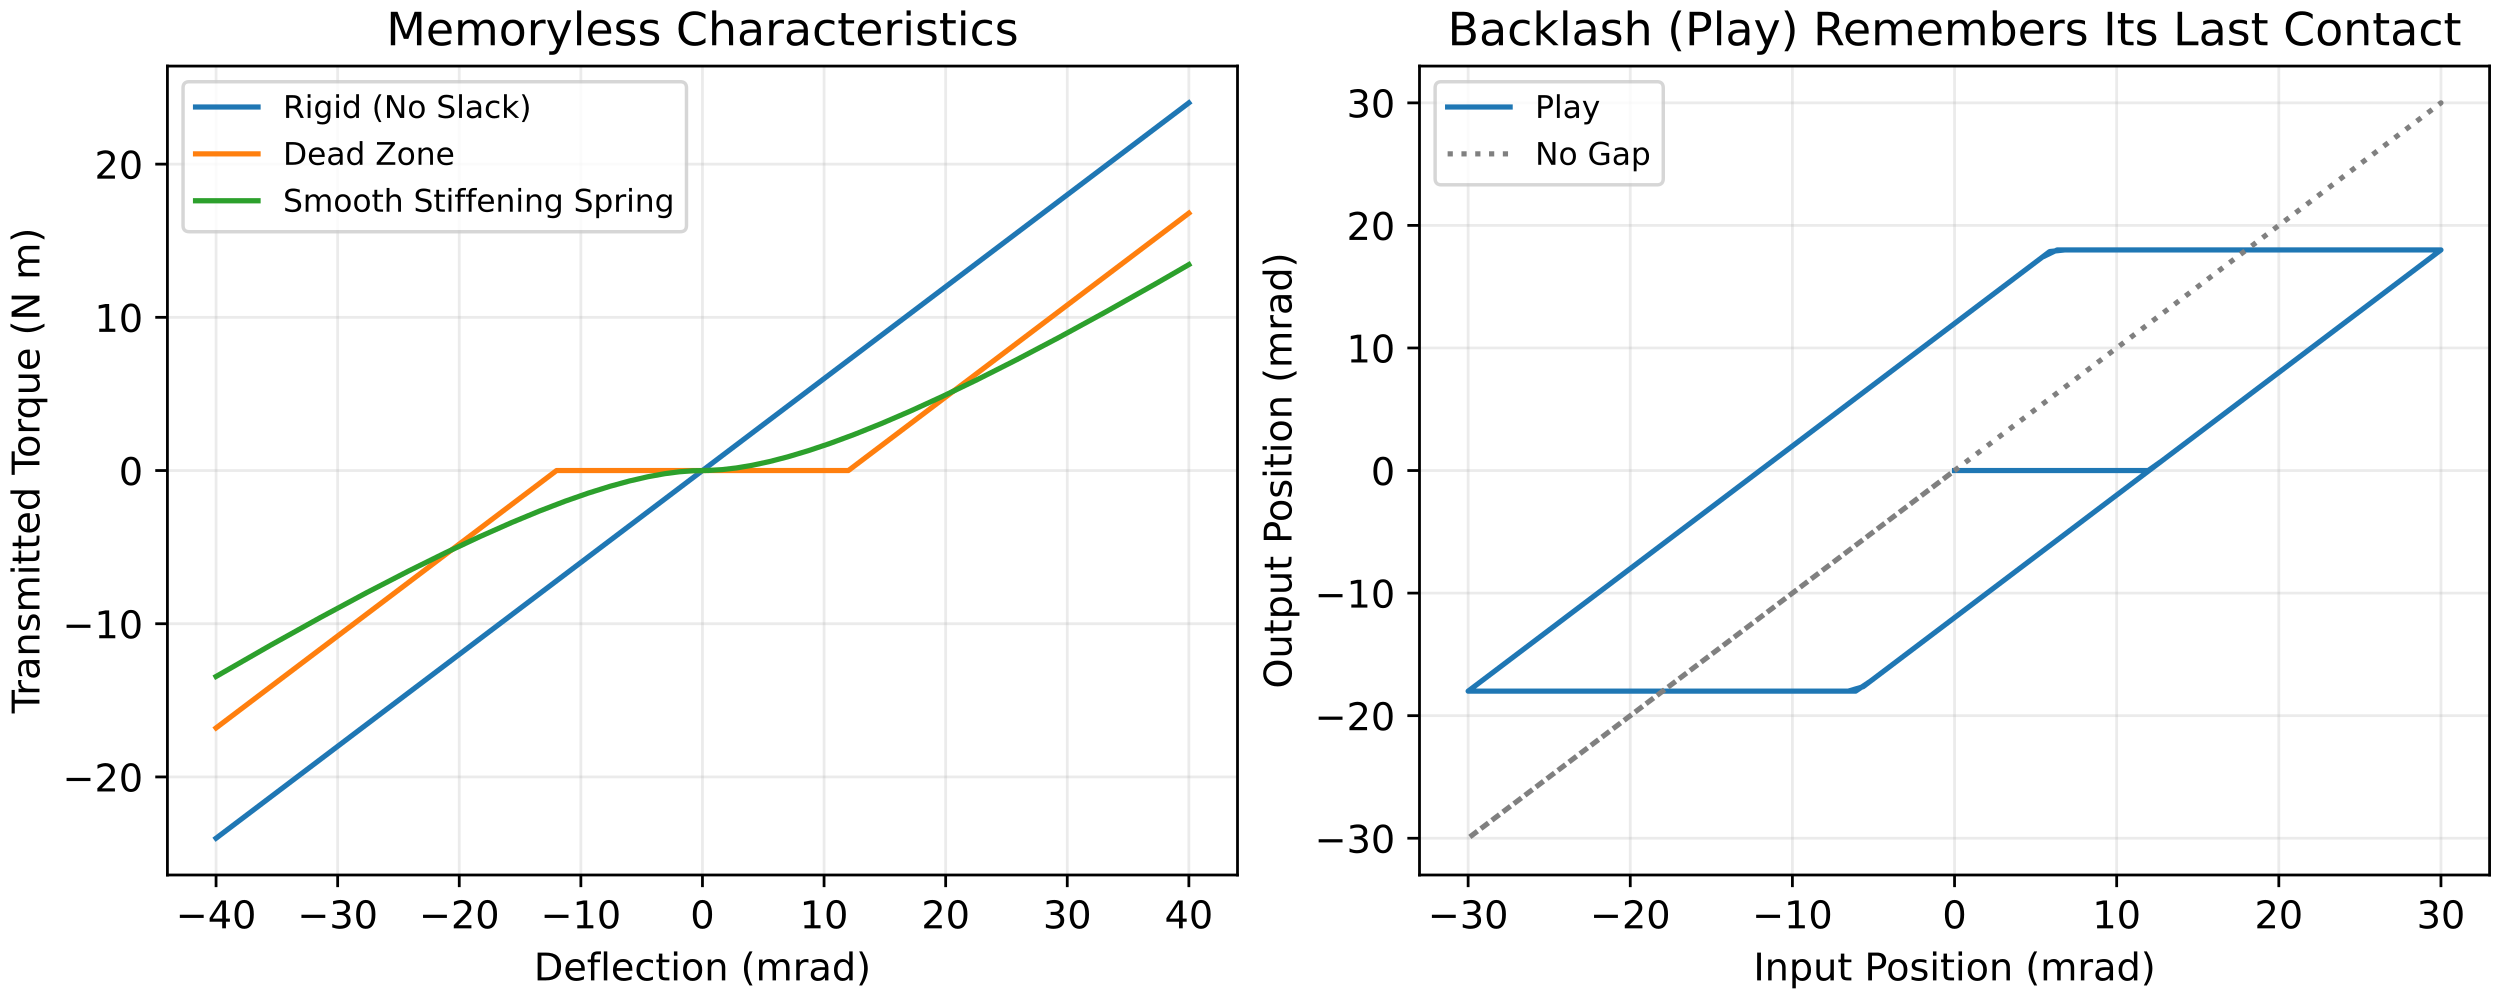
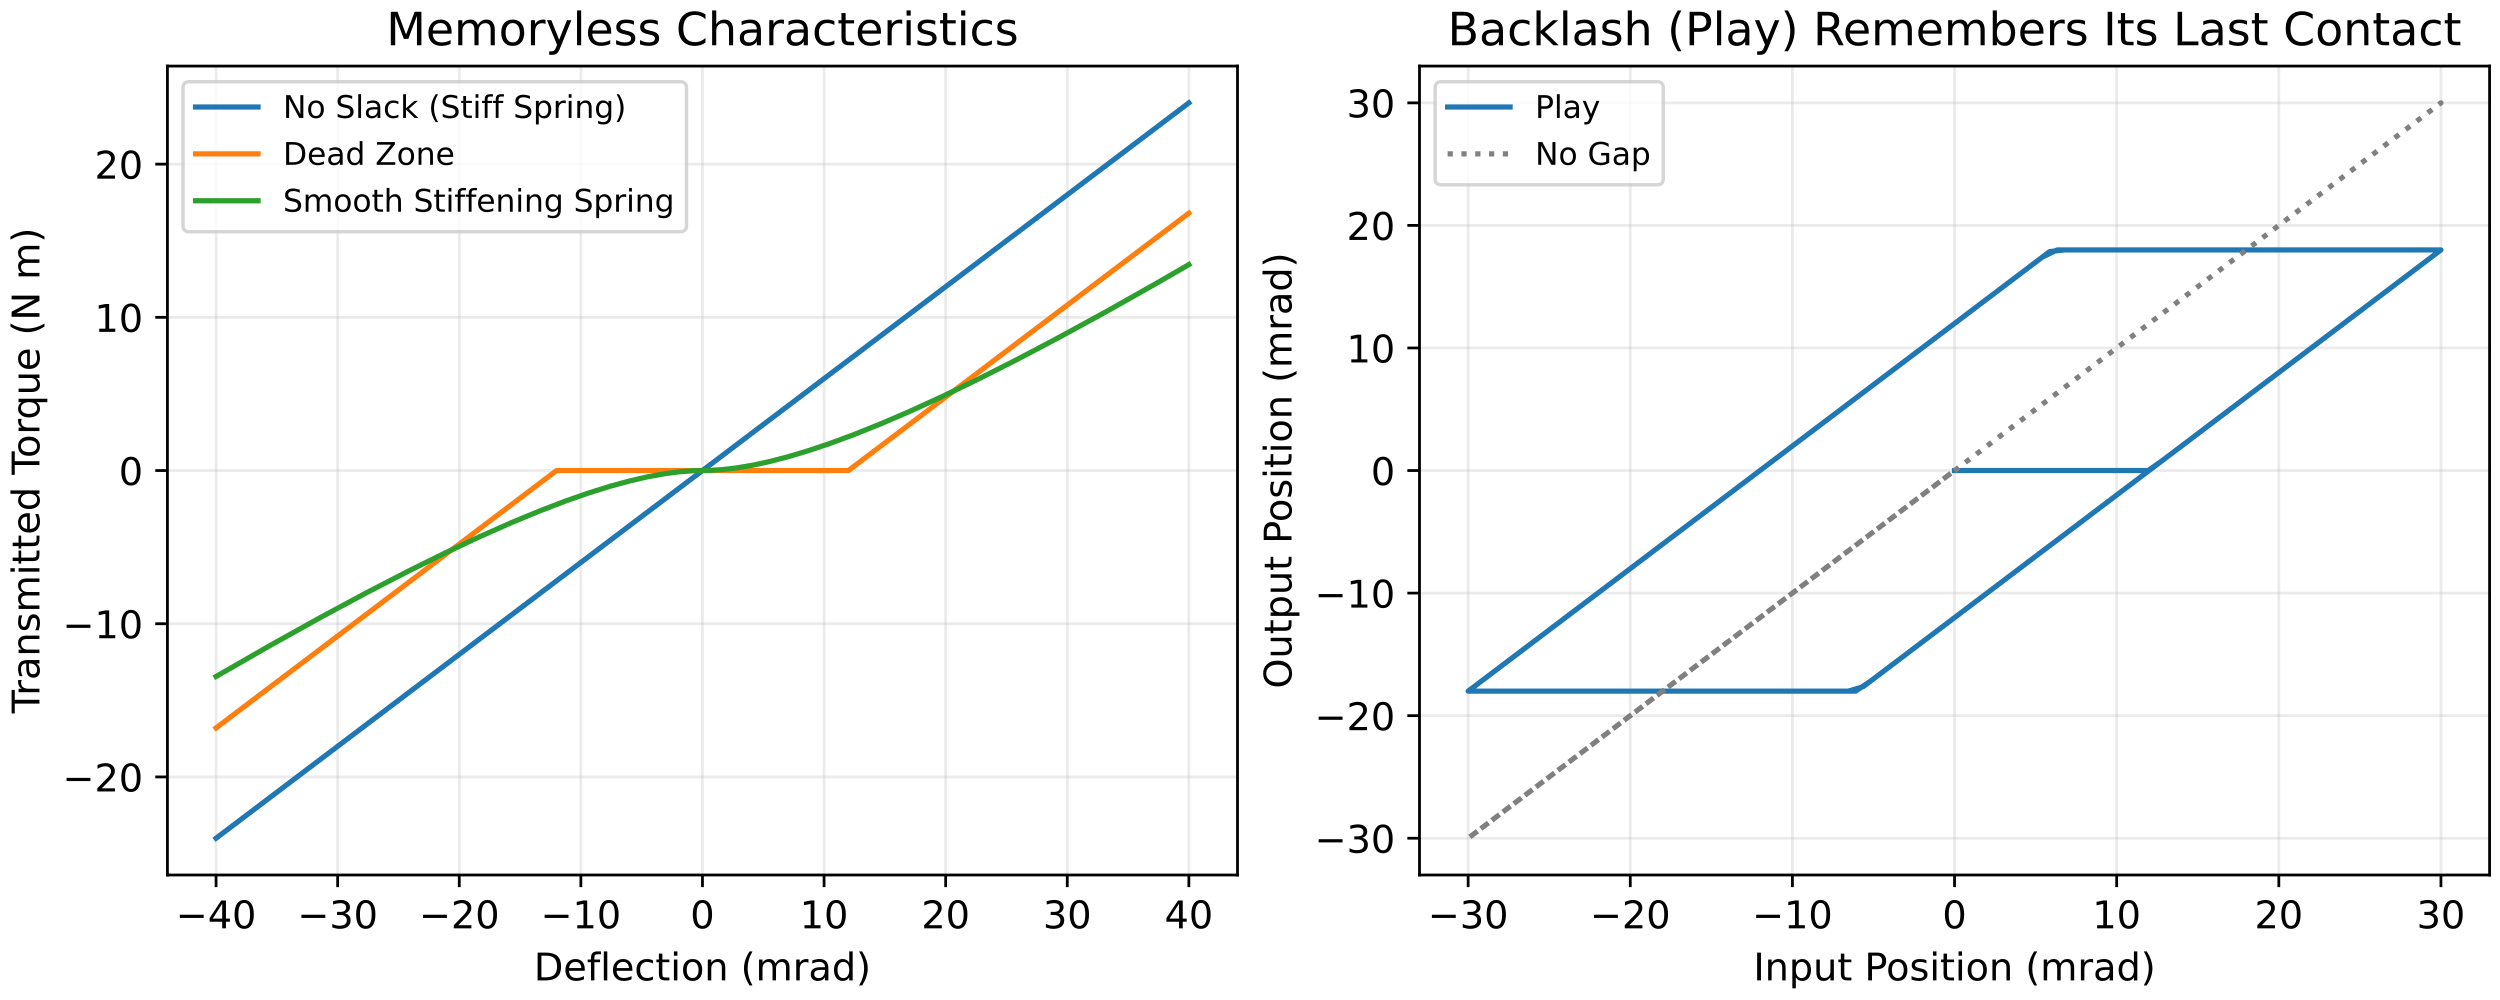
<svg xmlns="http://www.w3.org/2000/svg" xmlns:xlink="http://www.w3.org/1999/xlink" width="720pt" height="288pt" viewBox="0 0 720 288" version="1.1">
  <defs>
    <style type="text/css">*{stroke-linejoin: round; stroke-linecap: butt}</style>
  </defs>
  <g id="figure_1">
    <g id="patch_1">
      <path d="M 0 288  L 720 288  L 720 0  L 0 0  z " style="fill: #ffffff" />
    </g>
    <g id="axes_1">
      <g id="patch_2">
        <path d="M 48.216 251.999  L 356.4 251.999  L 356.4 19.03  L 48.216 19.03  z " style="fill: #ffffff" />
      </g>
      <g id="matplotlib.axis_1">
        <g id="xtick_1">
          <g id="line2d_1">
            <path d="M 62.225 251.999  L 62.225 19.03  " clip-path="url(#p265295e193)" style="fill: none; stroke: #b0b0b0; stroke-opacity: 0.25; stroke-width: 0.8; stroke-linecap: square" />
          </g>
          <g id="line2d_2">
            <defs>
              <path id="m523119bb31" d="M 0 0  L 0 3.5  " style="stroke: #000000; stroke-width: 0.8" />
            </defs>
            <g>
              <use xlink:href="#m523119bb31" x="62.225" y="251.999" style="stroke: #000000; stroke-width: 0.8" />
            </g>
          </g>
          <g id="text_1">
            <text style="font-size: 11px; font-family: 'DejaVu Sans', 'Bitstream Vera Sans', 'Computer Modern Sans Serif', 'Lucida Grande', 'Verdana', 'Geneva', 'Lucid', 'Arial', 'Helvetica', 'Avant Garde', sans-serif; text-anchor: middle" x="62.225" y="267.356" transform="rotate(-0 62.22461 267.3563)">−40</text>
          </g>
        </g>
        <g id="xtick_2">
          <g id="line2d_3">
            <path d="M 97.245 251.999  L 97.245 19.03  " clip-path="url(#p265295e193)" style="fill: none; stroke: #b0b0b0; stroke-opacity: 0.25; stroke-width: 0.8; stroke-linecap: square" />
          </g>
          <g id="line2d_4">
            <g>
              <use xlink:href="#m523119bb31" x="97.245" y="251.999" style="stroke: #000000; stroke-width: 0.8" />
            </g>
          </g>
          <g id="text_2">
            <text style="font-size: 11px; font-family: 'DejaVu Sans', 'Bitstream Vera Sans', 'Computer Modern Sans Serif', 'Lucida Grande', 'Verdana', 'Geneva', 'Lucid', 'Arial', 'Helvetica', 'Avant Garde', sans-serif; text-anchor: middle" x="97.245" y="267.356" transform="rotate(-0 97.24549 267.3563)">−30</text>
          </g>
        </g>
        <g id="xtick_3">
          <g id="line2d_5">
            <path d="M 132.266 251.999  L 132.266 19.03  " clip-path="url(#p265295e193)" style="fill: none; stroke: #b0b0b0; stroke-opacity: 0.25; stroke-width: 0.8; stroke-linecap: square" />
          </g>
          <g id="line2d_6">
            <g>
              <use xlink:href="#m523119bb31" x="132.266" y="251.999" style="stroke: #000000; stroke-width: 0.8" />
            </g>
          </g>
          <g id="text_3">
            <text style="font-size: 11px; font-family: 'DejaVu Sans', 'Bitstream Vera Sans', 'Computer Modern Sans Serif', 'Lucida Grande', 'Verdana', 'Geneva', 'Lucid', 'Arial', 'Helvetica', 'Avant Garde', sans-serif; text-anchor: middle" x="132.266" y="267.356" transform="rotate(-0 132.2664 267.3563)">−20</text>
          </g>
        </g>
        <g id="xtick_4">
          <g id="line2d_7">
            <path d="M 167.287 251.999  L 167.287 19.03  " clip-path="url(#p265295e193)" style="fill: none; stroke: #b0b0b0; stroke-opacity: 0.25; stroke-width: 0.8; stroke-linecap: square" />
          </g>
          <g id="line2d_8">
            <g>
              <use xlink:href="#m523119bb31" x="167.287" y="251.999" style="stroke: #000000; stroke-width: 0.8" />
            </g>
          </g>
          <g id="text_4">
            <text style="font-size: 11px; font-family: 'DejaVu Sans', 'Bitstream Vera Sans', 'Computer Modern Sans Serif', 'Lucida Grande', 'Verdana', 'Geneva', 'Lucid', 'Arial', 'Helvetica', 'Avant Garde', sans-serif; text-anchor: middle" x="167.287" y="267.356" transform="rotate(-0 167.2872 267.3563)">−10</text>
          </g>
        </g>
        <g id="xtick_5">
          <g id="line2d_9">
            <path d="M 202.308 251.999  L 202.308 19.03  " clip-path="url(#p265295e193)" style="fill: none; stroke: #b0b0b0; stroke-opacity: 0.25; stroke-width: 0.8; stroke-linecap: square" />
          </g>
          <g id="line2d_10">
            <g>
              <use xlink:href="#m523119bb31" x="202.308" y="251.999" style="stroke: #000000; stroke-width: 0.8" />
            </g>
          </g>
          <g id="text_5">
            <text style="font-size: 11px; font-family: 'DejaVu Sans', 'Bitstream Vera Sans', 'Computer Modern Sans Serif', 'Lucida Grande', 'Verdana', 'Geneva', 'Lucid', 'Arial', 'Helvetica', 'Avant Garde', sans-serif; text-anchor: middle" x="202.308" y="267.356" transform="rotate(-0 202.3081 267.3563)">0</text>
          </g>
        </g>
        <g id="xtick_6">
          <g id="line2d_11">
            <path d="M 237.329 251.999  L 237.329 19.03  " clip-path="url(#p265295e193)" style="fill: none; stroke: #b0b0b0; stroke-opacity: 0.25; stroke-width: 0.8; stroke-linecap: square" />
          </g>
          <g id="line2d_12">
            <g>
              <use xlink:href="#m523119bb31" x="237.329" y="251.999" style="stroke: #000000; stroke-width: 0.8" />
            </g>
          </g>
          <g id="text_6">
            <text style="font-size: 11px; font-family: 'DejaVu Sans', 'Bitstream Vera Sans', 'Computer Modern Sans Serif', 'Lucida Grande', 'Verdana', 'Geneva', 'Lucid', 'Arial', 'Helvetica', 'Avant Garde', sans-serif; text-anchor: middle" x="237.329" y="267.356" transform="rotate(-0 237.329 267.3563)">10</text>
          </g>
        </g>
        <g id="xtick_7">
          <g id="line2d_13">
            <path d="M 272.35 251.999  L 272.35 19.03  " clip-path="url(#p265295e193)" style="fill: none; stroke: #b0b0b0; stroke-opacity: 0.25; stroke-width: 0.8; stroke-linecap: square" />
          </g>
          <g id="line2d_14">
            <g>
              <use xlink:href="#m523119bb31" x="272.35" y="251.999" style="stroke: #000000; stroke-width: 0.8" />
            </g>
          </g>
          <g id="text_7">
            <text style="font-size: 11px; font-family: 'DejaVu Sans', 'Bitstream Vera Sans', 'Computer Modern Sans Serif', 'Lucida Grande', 'Verdana', 'Geneva', 'Lucid', 'Arial', 'Helvetica', 'Avant Garde', sans-serif; text-anchor: middle" x="272.35" y="267.356" transform="rotate(-0 272.3499 267.3563)">20</text>
          </g>
        </g>
        <g id="xtick_8">
          <g id="line2d_15">
            <path d="M 307.371 251.999  L 307.371 19.03  " clip-path="url(#p265295e193)" style="fill: none; stroke: #b0b0b0; stroke-opacity: 0.25; stroke-width: 0.8; stroke-linecap: square" />
          </g>
          <g id="line2d_16">
            <g>
              <use xlink:href="#m523119bb31" x="307.371" y="251.999" style="stroke: #000000; stroke-width: 0.8" />
            </g>
          </g>
          <g id="text_8">
            <text style="font-size: 11px; font-family: 'DejaVu Sans', 'Bitstream Vera Sans', 'Computer Modern Sans Serif', 'Lucida Grande', 'Verdana', 'Geneva', 'Lucid', 'Arial', 'Helvetica', 'Avant Garde', sans-serif; text-anchor: middle" x="307.371" y="267.356" transform="rotate(-0 307.3708 267.3563)">30</text>
          </g>
        </g>
        <g id="xtick_9">
          <g id="line2d_17">
            <path d="M 342.392 251.999  L 342.392 19.03  " clip-path="url(#p265295e193)" style="fill: none; stroke: #b0b0b0; stroke-opacity: 0.25; stroke-width: 0.8; stroke-linecap: square" />
          </g>
          <g id="line2d_18">
            <g>
              <use xlink:href="#m523119bb31" x="342.392" y="251.999" style="stroke: #000000; stroke-width: 0.8" />
            </g>
          </g>
          <g id="text_9">
            <text style="font-size: 11px; font-family: 'DejaVu Sans', 'Bitstream Vera Sans', 'Computer Modern Sans Serif', 'Lucida Grande', 'Verdana', 'Geneva', 'Lucid', 'Arial', 'Helvetica', 'Avant Garde', sans-serif; text-anchor: middle" x="342.392" y="267.356" transform="rotate(-0 342.3916 267.3563)">40</text>
          </g>
        </g>
        <g id="text_10">
          <text style="font-size: 11px; font-family: 'DejaVu Sans', 'Bitstream Vera Sans', 'Computer Modern Sans Serif', 'Lucida Grande', 'Verdana', 'Geneva', 'Lucid', 'Arial', 'Helvetica', 'Avant Garde', sans-serif; text-anchor: middle" x="202.308" y="282.357" transform="rotate(-0 202.3081 282.3572)">Deflection (mrad)</text>
        </g>
      </g>
      <g id="matplotlib.axis_2">
        <g id="ytick_1">
          <g id="line2d_19">
            <path d="M 48.216 223.76  L 356.4 223.76  " clip-path="url(#p265295e193)" style="fill: none; stroke: #b0b0b0; stroke-opacity: 0.25; stroke-width: 0.8; stroke-linecap: square" />
          </g>
          <g id="line2d_20">
            <defs>
              <path id="m4e39267035" d="M 0 0  L -3.5 0  " style="stroke: #000000; stroke-width: 0.8" />
            </defs>
            <g>
              <use xlink:href="#m4e39267035" x="48.216" y="223.76" style="stroke: #000000; stroke-width: 0.8" />
            </g>
          </g>
          <g id="text_11">
            <text style="font-size: 11px; font-family: 'DejaVu Sans', 'Bitstream Vera Sans', 'Computer Modern Sans Serif', 'Lucida Grande', 'Verdana', 'Geneva', 'Lucid', 'Arial', 'Helvetica', 'Avant Garde', sans-serif; text-anchor: end" x="41.216" y="227.939" transform="rotate(-0 41.21626 227.939)">−20</text>
          </g>
        </g>
        <g id="ytick_2">
          <g id="line2d_21">
            <path d="M 48.216 179.637  L 356.4 179.637  " clip-path="url(#p265295e193)" style="fill: none; stroke: #b0b0b0; stroke-opacity: 0.25; stroke-width: 0.8; stroke-linecap: square" />
          </g>
          <g id="line2d_22">
            <g>
              <use xlink:href="#m4e39267035" x="48.216" y="179.637" style="stroke: #000000; stroke-width: 0.8" />
            </g>
          </g>
          <g id="text_12">
            <text style="font-size: 11px; font-family: 'DejaVu Sans', 'Bitstream Vera Sans', 'Computer Modern Sans Serif', 'Lucida Grande', 'Verdana', 'Geneva', 'Lucid', 'Arial', 'Helvetica', 'Avant Garde', sans-serif; text-anchor: end" x="41.216" y="183.816" transform="rotate(-0 41.21626 183.8161)">−10</text>
          </g>
        </g>
        <g id="ytick_3">
          <g id="line2d_23">
            <path d="M 48.216 135.515  L 356.4 135.515  " clip-path="url(#p265295e193)" style="fill: none; stroke: #b0b0b0; stroke-opacity: 0.25; stroke-width: 0.8; stroke-linecap: square" />
          </g>
          <g id="line2d_24">
            <g>
              <use xlink:href="#m4e39267035" x="48.216" y="135.515" style="stroke: #000000; stroke-width: 0.8" />
            </g>
          </g>
          <g id="text_13">
            <text style="font-size: 11px; font-family: 'DejaVu Sans', 'Bitstream Vera Sans', 'Computer Modern Sans Serif', 'Lucida Grande', 'Verdana', 'Geneva', 'Lucid', 'Arial', 'Helvetica', 'Avant Garde', sans-serif; text-anchor: end" x="41.216" y="139.693" transform="rotate(-0 41.21626 139.6933)">0</text>
          </g>
        </g>
        <g id="ytick_4">
          <g id="line2d_25">
            <path d="M 48.216 91.392  L 356.4 91.392  " clip-path="url(#p265295e193)" style="fill: none; stroke: #b0b0b0; stroke-opacity: 0.25; stroke-width: 0.8; stroke-linecap: square" />
          </g>
          <g id="line2d_26">
            <g>
              <use xlink:href="#m4e39267035" x="48.216" y="91.392" style="stroke: #000000; stroke-width: 0.8" />
            </g>
          </g>
          <g id="text_14">
            <text style="font-size: 11px; font-family: 'DejaVu Sans', 'Bitstream Vera Sans', 'Computer Modern Sans Serif', 'Lucida Grande', 'Verdana', 'Geneva', 'Lucid', 'Arial', 'Helvetica', 'Avant Garde', sans-serif; text-anchor: end" x="41.216" y="95.57" transform="rotate(-0 41.21626 95.57039)">10</text>
          </g>
        </g>
        <g id="ytick_5">
          <g id="line2d_27">
            <path d="M 48.216 47.269  L 356.4 47.269  " clip-path="url(#p265295e193)" style="fill: none; stroke: #b0b0b0; stroke-opacity: 0.25; stroke-width: 0.8; stroke-linecap: square" />
          </g>
          <g id="line2d_28">
            <g>
              <use xlink:href="#m4e39267035" x="48.216" y="47.269" style="stroke: #000000; stroke-width: 0.8" />
            </g>
          </g>
          <g id="text_15">
            <text style="font-size: 11px; font-family: 'DejaVu Sans', 'Bitstream Vera Sans', 'Computer Modern Sans Serif', 'Lucida Grande', 'Verdana', 'Geneva', 'Lucid', 'Arial', 'Helvetica', 'Avant Garde', sans-serif; text-anchor: end" x="41.216" y="51.448" transform="rotate(-0 41.21626 51.44752)">20</text>
          </g>
        </g>
        <g id="text_16">
          <text style="font-size: 11px; font-family: 'DejaVu Sans', 'Bitstream Vera Sans', 'Computer Modern Sans Serif', 'Lucida Grande', 'Verdana', 'Geneva', 'Lucid', 'Arial', 'Helvetica', 'Avant Garde', sans-serif; text-anchor: middle" x="11.359" y="135.515" transform="rotate(-90 11.35852 135.5145)">Transmitted Torque (N m)</text>
        </g>
      </g>
      <g id="line2d_29">
        <path d="M 62.225 241.409  L 342.392 29.62  L 342.392 29.62  " clip-path="url(#p265295e193)" style="fill: none; stroke: #1f77b4; stroke-width: 1.5; stroke-linecap: square" />
      </g>
      <g id="line2d_30">
        <path d="M 62.225 209.641  L 160.283 135.515  L 244.333 135.515  L 342.392 61.388  L 342.392 61.388  " clip-path="url(#p265295e193)" style="fill: none; stroke: #ff7f0e; stroke-width: 1.5; stroke-linecap: square" />
      </g>
      <g id="line2d_31">
        <path d="M 62.225 194.826  L 77.984 185.788  L 92.343 177.802  L 105.65 170.653  L 117.558 164.504  L 128.414 159.141  L 138.22 154.536  L 147.325 150.503  L 155.38 147.168  L 162.735 144.35  L 169.389 142.022  L 175.692 140.048  L 181.296 138.518  L 186.549 137.311  L 191.452 136.421  L 195.654 135.875  L 199.506 135.582  L 204.059 135.488  L 207.911 135.255  L 212.114 134.764  L 216.667 133.997  L 221.57 132.94  L 226.823 131.582  L 232.776 129.803  L 239.08 127.687  L 246.084 125.098  L 253.789 122.005  L 262.194 118.386  L 271.299 114.222  L 281.455 109.325  L 292.662 103.664  L 304.919 97.211  L 318.227 89.947  L 332.936 81.657  L 342.392 76.203  L 342.392 76.203  " clip-path="url(#p265295e193)" style="fill: none; stroke: #2ca02c; stroke-width: 1.5; stroke-linecap: square" />
      </g>
      <g id="patch_3">
        <path d="M 48.216 251.999  L 48.216 19.03  " style="fill: none; stroke: #000000; stroke-width: 0.8; stroke-linejoin: miter; stroke-linecap: square" />
      </g>
      <g id="patch_4">
        <path d="M 356.4 251.999  L 356.4 19.03  " style="fill: none; stroke: #000000; stroke-width: 0.8; stroke-linejoin: miter; stroke-linecap: square" />
      </g>
      <g id="patch_5">
        <path d="M 48.216 251.999  L 356.4 251.999  " style="fill: none; stroke: #000000; stroke-width: 0.8; stroke-linejoin: miter; stroke-linecap: square" />
      </g>
      <g id="patch_6">
        <path d="M 48.216 19.03  L 356.4 19.03  " style="fill: none; stroke: #000000; stroke-width: 0.8; stroke-linejoin: miter; stroke-linecap: square" />
      </g>
      <g id="text_17">
        <text style="font-size: 13.2px; font-family: 'DejaVu Sans', 'Bitstream Vera Sans', 'Computer Modern Sans Serif', 'Lucida Grande', 'Verdana', 'Geneva', 'Lucid', 'Arial', 'Helvetica', 'Avant Garde', sans-serif; text-anchor: middle" x="202.308" y="13.03" transform="rotate(-0 202.3081 13.03018)">Memoryless Characteristics</text>
      </g>
      <g id="legend_1">
        <g id="patch_7">
          <path d="M 54.516 66.732  L 195.909 66.732  Q 197.709 66.732 197.709 64.932  L 197.709 25.33  Q 197.709 23.53 195.909 23.53  L 54.516 23.53  Q 52.716 23.53 52.716 25.33  L 52.716 64.932  Q 52.716 66.732 54.516 66.732  z " style="fill: #ffffff; opacity: 0.8; stroke: #cccccc; stroke-linejoin: miter" />
        </g>
        <g id="line2d_32">
          <path d="M 56.316 30.819  L 65.316 30.819  L 74.316 30.819  " style="fill: none; stroke: #1f77b4; stroke-width: 1.5; stroke-linecap: square" />
        </g>
        <g id="text_18">
-           <text style="font-size: 9px; font-family: 'DejaVu Sans', 'Bitstream Vera Sans', 'Computer Modern Sans Serif', 'Lucida Grande', 'Verdana', 'Geneva', 'Lucid', 'Arial', 'Helvetica', 'Avant Garde', sans-serif; text-anchor: start" x="81.516" y="33.969" transform="rotate(-0 81.51626 33.96877)">Rigid (No Slack)</text>
+           <text style="font-size: 9px; font-family: 'DejaVu Sans', 'Bitstream Vera Sans', 'Computer Modern Sans Serif', 'Lucida Grande', 'Verdana', 'Geneva', 'Lucid', 'Arial', 'Helvetica', 'Avant Garde', sans-serif; text-anchor: start" x="81.516" y="33.969" transform="rotate(-0 81.51626 33.96877)">No Slack (Stiff Spring)</text>
        </g>
        <g id="line2d_33">
          <path d="M 56.316 44.319  L 65.316 44.319  L 74.316 44.319  " style="fill: none; stroke: #ff7f0e; stroke-width: 1.5; stroke-linecap: square" />
        </g>
        <g id="text_19">
          <text style="font-size: 9px; font-family: 'DejaVu Sans', 'Bitstream Vera Sans', 'Computer Modern Sans Serif', 'Lucida Grande', 'Verdana', 'Geneva', 'Lucid', 'Arial', 'Helvetica', 'Avant Garde', sans-serif; text-anchor: start" x="81.516" y="47.469" transform="rotate(-0 81.51626 47.46947)">Dead Zone</text>
        </g>
        <g id="line2d_34">
          <path d="M 56.316 57.82  L 65.316 57.82  L 74.316 57.82  " style="fill: none; stroke: #2ca02c; stroke-width: 1.5; stroke-linecap: square" />
        </g>
        <g id="text_20">
          <text style="font-size: 9px; font-family: 'DejaVu Sans', 'Bitstream Vera Sans', 'Computer Modern Sans Serif', 'Lucida Grande', 'Verdana', 'Geneva', 'Lucid', 'Arial', 'Helvetica', 'Avant Garde', sans-serif; text-anchor: start" x="81.516" y="60.97" transform="rotate(-0 81.51626 60.97018)">Smooth Stiffening Spring</text>
        </g>
      </g>
    </g>
    <g id="axes_2">
      <g id="patch_8">
        <path d="M 408.816 251.999  L 717 251.999  L 717 19.03  L 408.816 19.03  z " style="fill: #ffffff" />
      </g>
      <g id="matplotlib.axis_3">
        <g id="xtick_10">
          <g id="line2d_35">
            <path d="M 422.823 251.999  L 422.823 19.03  " clip-path="url(#p4783e9c097)" style="fill: none; stroke: #b0b0b0; stroke-opacity: 0.25; stroke-width: 0.8; stroke-linecap: square" />
          </g>
          <g id="line2d_36">
            <g>
              <use xlink:href="#m523119bb31" x="422.823" y="251.999" style="stroke: #000000; stroke-width: 0.8" />
            </g>
          </g>
          <g id="text_21">
            <text style="font-size: 11px; font-family: 'DejaVu Sans', 'Bitstream Vera Sans', 'Computer Modern Sans Serif', 'Lucida Grande', 'Verdana', 'Geneva', 'Lucid', 'Arial', 'Helvetica', 'Avant Garde', sans-serif; text-anchor: middle" x="422.823" y="267.356" transform="rotate(-0 422.8233 267.3563)">−30</text>
          </g>
        </g>
        <g id="xtick_11">
          <g id="line2d_37">
            <path d="M 469.518 251.999  L 469.518 19.03  " clip-path="url(#p4783e9c097)" style="fill: none; stroke: #b0b0b0; stroke-opacity: 0.25; stroke-width: 0.8; stroke-linecap: square" />
          </g>
          <g id="line2d_38">
            <g>
              <use xlink:href="#m523119bb31" x="469.518" y="251.999" style="stroke: #000000; stroke-width: 0.8" />
            </g>
          </g>
          <g id="text_22">
            <text style="font-size: 11px; font-family: 'DejaVu Sans', 'Bitstream Vera Sans', 'Computer Modern Sans Serif', 'Lucida Grande', 'Verdana', 'Geneva', 'Lucid', 'Arial', 'Helvetica', 'Avant Garde', sans-serif; text-anchor: middle" x="469.518" y="267.356" transform="rotate(-0 469.5182 267.3563)">−20</text>
          </g>
        </g>
        <g id="xtick_12">
          <g id="line2d_39">
            <path d="M 516.213 251.999  L 516.213 19.03  " clip-path="url(#p4783e9c097)" style="fill: none; stroke: #b0b0b0; stroke-opacity: 0.25; stroke-width: 0.8; stroke-linecap: square" />
          </g>
          <g id="line2d_40">
            <g>
              <use xlink:href="#m523119bb31" x="516.213" y="251.999" style="stroke: #000000; stroke-width: 0.8" />
            </g>
          </g>
          <g id="text_23">
            <text style="font-size: 11px; font-family: 'DejaVu Sans', 'Bitstream Vera Sans', 'Computer Modern Sans Serif', 'Lucida Grande', 'Verdana', 'Geneva', 'Lucid', 'Arial', 'Helvetica', 'Avant Garde', sans-serif; text-anchor: middle" x="516.213" y="267.356" transform="rotate(-0 516.213 267.3563)">−10</text>
          </g>
        </g>
        <g id="xtick_13">
          <g id="line2d_41">
            <path d="M 562.908 251.999  L 562.908 19.03  " clip-path="url(#p4783e9c097)" style="fill: none; stroke: #b0b0b0; stroke-opacity: 0.25; stroke-width: 0.8; stroke-linecap: square" />
          </g>
          <g id="line2d_42">
            <g>
              <use xlink:href="#m523119bb31" x="562.908" y="251.999" style="stroke: #000000; stroke-width: 0.8" />
            </g>
          </g>
          <g id="text_24">
            <text style="font-size: 11px; font-family: 'DejaVu Sans', 'Bitstream Vera Sans', 'Computer Modern Sans Serif', 'Lucida Grande', 'Verdana', 'Geneva', 'Lucid', 'Arial', 'Helvetica', 'Avant Garde', sans-serif; text-anchor: middle" x="562.908" y="267.356" transform="rotate(-0 562.9079 267.3563)">0</text>
          </g>
        </g>
        <g id="xtick_14">
          <g id="line2d_43">
            <path d="M 609.603 251.999  L 609.603 19.03  " clip-path="url(#p4783e9c097)" style="fill: none; stroke: #b0b0b0; stroke-opacity: 0.25; stroke-width: 0.8; stroke-linecap: square" />
          </g>
          <g id="line2d_44">
            <g>
              <use xlink:href="#m523119bb31" x="609.603" y="251.999" style="stroke: #000000; stroke-width: 0.8" />
            </g>
          </g>
          <g id="text_25">
            <text style="font-size: 11px; font-family: 'DejaVu Sans', 'Bitstream Vera Sans', 'Computer Modern Sans Serif', 'Lucida Grande', 'Verdana', 'Geneva', 'Lucid', 'Arial', 'Helvetica', 'Avant Garde', sans-serif; text-anchor: middle" x="609.603" y="267.356" transform="rotate(-0 609.6028 267.3563)">10</text>
          </g>
        </g>
        <g id="xtick_15">
          <g id="line2d_45">
            <path d="M 656.298 251.999  L 656.298 19.03  " clip-path="url(#p4783e9c097)" style="fill: none; stroke: #b0b0b0; stroke-opacity: 0.25; stroke-width: 0.8; stroke-linecap: square" />
          </g>
          <g id="line2d_46">
            <g>
              <use xlink:href="#m523119bb31" x="656.298" y="251.999" style="stroke: #000000; stroke-width: 0.8" />
            </g>
          </g>
          <g id="text_26">
            <text style="font-size: 11px; font-family: 'DejaVu Sans', 'Bitstream Vera Sans', 'Computer Modern Sans Serif', 'Lucida Grande', 'Verdana', 'Geneva', 'Lucid', 'Arial', 'Helvetica', 'Avant Garde', sans-serif; text-anchor: middle" x="656.298" y="267.356" transform="rotate(-0 656.2976 267.3563)">20</text>
          </g>
        </g>
        <g id="xtick_16">
          <g id="line2d_47">
            <path d="M 702.992 251.999  L 702.992 19.03  " clip-path="url(#p4783e9c097)" style="fill: none; stroke: #b0b0b0; stroke-opacity: 0.25; stroke-width: 0.8; stroke-linecap: square" />
          </g>
          <g id="line2d_48">
            <g>
              <use xlink:href="#m523119bb31" x="702.992" y="251.999" style="stroke: #000000; stroke-width: 0.8" />
            </g>
          </g>
          <g id="text_27">
            <text style="font-size: 11px; font-family: 'DejaVu Sans', 'Bitstream Vera Sans', 'Computer Modern Sans Serif', 'Lucida Grande', 'Verdana', 'Geneva', 'Lucid', 'Arial', 'Helvetica', 'Avant Garde', sans-serif; text-anchor: middle" x="702.992" y="267.356" transform="rotate(-0 702.9925 267.3563)">30</text>
          </g>
        </g>
        <g id="text_28">
          <text style="font-size: 11px; font-family: 'DejaVu Sans', 'Bitstream Vera Sans', 'Computer Modern Sans Serif', 'Lucida Grande', 'Verdana', 'Geneva', 'Lucid', 'Arial', 'Helvetica', 'Avant Garde', sans-serif; text-anchor: middle" x="562.908" y="282.357" transform="rotate(-0 562.9079 282.3572)">Input Position (mrad)</text>
        </g>
      </g>
      <g id="matplotlib.axis_4">
        <g id="ytick_6">
          <g id="line2d_49">
            <path d="M 408.816 241.41  L 717 241.41  " clip-path="url(#p4783e9c097)" style="fill: none; stroke: #b0b0b0; stroke-opacity: 0.25; stroke-width: 0.8; stroke-linecap: square" />
          </g>
          <g id="line2d_50">
            <g>
              <use xlink:href="#m4e39267035" x="408.816" y="241.41" style="stroke: #000000; stroke-width: 0.8" />
            </g>
          </g>
          <g id="text_29">
            <text style="font-size: 11px; font-family: 'DejaVu Sans', 'Bitstream Vera Sans', 'Computer Modern Sans Serif', 'Lucida Grande', 'Verdana', 'Geneva', 'Lucid', 'Arial', 'Helvetica', 'Avant Garde', sans-serif; text-anchor: end" x="401.816" y="245.589" transform="rotate(-0 401.816 245.5889)">−30</text>
          </g>
        </g>
        <g id="ytick_7">
          <g id="line2d_51">
            <path d="M 408.816 206.112  L 717 206.112  " clip-path="url(#p4783e9c097)" style="fill: none; stroke: #b0b0b0; stroke-opacity: 0.25; stroke-width: 0.8; stroke-linecap: square" />
          </g>
          <g id="line2d_52">
            <g>
              <use xlink:href="#m4e39267035" x="408.816" y="206.112" style="stroke: #000000; stroke-width: 0.8" />
            </g>
          </g>
          <g id="text_30">
            <text style="font-size: 11px; font-family: 'DejaVu Sans', 'Bitstream Vera Sans', 'Computer Modern Sans Serif', 'Lucida Grande', 'Verdana', 'Geneva', 'Lucid', 'Arial', 'Helvetica', 'Avant Garde', sans-serif; text-anchor: end" x="401.816" y="210.29" transform="rotate(-0 401.816 210.2904)">−20</text>
          </g>
        </g>
        <g id="ytick_8">
          <g id="line2d_53">
            <path d="M 408.816 170.813  L 717 170.813  " clip-path="url(#p4783e9c097)" style="fill: none; stroke: #b0b0b0; stroke-opacity: 0.25; stroke-width: 0.8; stroke-linecap: square" />
          </g>
          <g id="line2d_54">
            <g>
              <use xlink:href="#m4e39267035" x="408.816" y="170.813" style="stroke: #000000; stroke-width: 0.8" />
            </g>
          </g>
          <g id="text_31">
            <text style="font-size: 11px; font-family: 'DejaVu Sans', 'Bitstream Vera Sans', 'Computer Modern Sans Serif', 'Lucida Grande', 'Verdana', 'Geneva', 'Lucid', 'Arial', 'Helvetica', 'Avant Garde', sans-serif; text-anchor: end" x="401.816" y="174.992" transform="rotate(-0 401.816 174.9918)">−10</text>
          </g>
        </g>
        <g id="ytick_9">
          <g id="line2d_55">
            <path d="M 408.816 135.515  L 717 135.515  " clip-path="url(#p4783e9c097)" style="fill: none; stroke: #b0b0b0; stroke-opacity: 0.25; stroke-width: 0.8; stroke-linecap: square" />
          </g>
          <g id="line2d_56">
            <g>
              <use xlink:href="#m4e39267035" x="408.816" y="135.515" style="stroke: #000000; stroke-width: 0.8" />
            </g>
          </g>
          <g id="text_32">
            <text style="font-size: 11px; font-family: 'DejaVu Sans', 'Bitstream Vera Sans', 'Computer Modern Sans Serif', 'Lucida Grande', 'Verdana', 'Geneva', 'Lucid', 'Arial', 'Helvetica', 'Avant Garde', sans-serif; text-anchor: end" x="401.816" y="139.693" transform="rotate(-0 401.816 139.6933)">0</text>
          </g>
        </g>
        <g id="ytick_10">
          <g id="line2d_57">
            <path d="M 408.816 100.216  L 717 100.216  " clip-path="url(#p4783e9c097)" style="fill: none; stroke: #b0b0b0; stroke-opacity: 0.25; stroke-width: 0.8; stroke-linecap: square" />
          </g>
          <g id="line2d_58">
            <g>
              <use xlink:href="#m4e39267035" x="408.816" y="100.216" style="stroke: #000000; stroke-width: 0.8" />
            </g>
          </g>
          <g id="text_33">
            <text style="font-size: 11px; font-family: 'DejaVu Sans', 'Bitstream Vera Sans', 'Computer Modern Sans Serif', 'Lucida Grande', 'Verdana', 'Geneva', 'Lucid', 'Arial', 'Helvetica', 'Avant Garde', sans-serif; text-anchor: end" x="401.816" y="104.395" transform="rotate(-0 401.816 104.3947)">10</text>
          </g>
        </g>
        <g id="ytick_11">
          <g id="line2d_59">
            <path d="M 408.816 64.917  L 717 64.917  " clip-path="url(#p4783e9c097)" style="fill: none; stroke: #b0b0b0; stroke-opacity: 0.25; stroke-width: 0.8; stroke-linecap: square" />
          </g>
          <g id="line2d_60">
            <g>
              <use xlink:href="#m4e39267035" x="408.816" y="64.917" style="stroke: #000000; stroke-width: 0.8" />
            </g>
          </g>
          <g id="text_34">
            <text style="font-size: 11px; font-family: 'DejaVu Sans', 'Bitstream Vera Sans', 'Computer Modern Sans Serif', 'Lucida Grande', 'Verdana', 'Geneva', 'Lucid', 'Arial', 'Helvetica', 'Avant Garde', sans-serif; text-anchor: end" x="401.816" y="69.096" transform="rotate(-0 401.816 69.09612)">20</text>
          </g>
        </g>
        <g id="ytick_12">
          <g id="line2d_61">
            <path d="M 408.816 29.619  L 717 29.619  " clip-path="url(#p4783e9c097)" style="fill: none; stroke: #b0b0b0; stroke-opacity: 0.25; stroke-width: 0.8; stroke-linecap: square" />
          </g>
          <g id="line2d_62">
            <g>
              <use xlink:href="#m4e39267035" x="408.816" y="29.619" style="stroke: #000000; stroke-width: 0.8" />
            </g>
          </g>
          <g id="text_35">
            <text style="font-size: 11px; font-family: 'DejaVu Sans', 'Bitstream Vera Sans', 'Computer Modern Sans Serif', 'Lucida Grande', 'Verdana', 'Geneva', 'Lucid', 'Arial', 'Helvetica', 'Avant Garde', sans-serif; text-anchor: end" x="401.816" y="33.798" transform="rotate(-0 401.816 33.79756)">30</text>
          </g>
        </g>
        <g id="text_36">
          <text style="font-size: 11px; font-family: 'DejaVu Sans', 'Bitstream Vera Sans', 'Computer Modern Sans Serif', 'Lucida Grande', 'Verdana', 'Geneva', 'Lucid', 'Arial', 'Helvetica', 'Avant Garde', sans-serif; text-anchor: middle" x="371.958" y="135.515" transform="rotate(-90 371.9583 135.5145)">Output Position (mrad)</text>
        </g>
      </g>
      <g id="line2d_63">
        <path d="M 562.908 135.515  L 618.674 135.515  L 622.693 132.679  L 702.991 71.978  L 702.905 71.978  L 592.465 71.978  L 588.138 74.084  L 422.833 199.045  L 422.955 199.045  L 534.43 199.045  L 538.764 196.125  L 702.983 71.985  L 702.809 71.985  L 594.617 71.985  L 590.305 72.446  L 422.824 199.051  L 422.876 199.051  L 532.274 199.051  L 536.594 197.765  L 562.908 177.873  L 562.908 177.873  " clip-path="url(#p4783e9c097)" style="fill: none; stroke: #1f77b4; stroke-width: 1.5; stroke-linecap: square" />
      </g>
      <g id="line2d_64">
        <path d="M 562.908 135.515  L 702.991 29.62  L 422.824 241.409  L 562.908 135.515  " clip-path="url(#p4783e9c097)" style="fill: none; stroke-dasharray: 1.5,2.475; stroke-dashoffset: 0; stroke: #808080; stroke-width: 1.5" />
      </g>
      <g id="patch_9">
        <path d="M 408.816 251.999  L 408.816 19.03  " style="fill: none; stroke: #000000; stroke-width: 0.8; stroke-linejoin: miter; stroke-linecap: square" />
      </g>
      <g id="patch_10">
        <path d="M 717 251.999  L 717 19.03  " style="fill: none; stroke: #000000; stroke-width: 0.8; stroke-linejoin: miter; stroke-linecap: square" />
      </g>
      <g id="patch_11">
        <path d="M 408.816 251.999  L 717 251.999  " style="fill: none; stroke: #000000; stroke-width: 0.8; stroke-linejoin: miter; stroke-linecap: square" />
      </g>
      <g id="patch_12">
        <path d="M 408.816 19.03  L 717 19.03  " style="fill: none; stroke: #000000; stroke-width: 0.8; stroke-linejoin: miter; stroke-linecap: square" />
      </g>
      <g id="text_37">
        <text style="font-size: 13.2px; font-family: 'DejaVu Sans', 'Bitstream Vera Sans', 'Computer Modern Sans Serif', 'Lucida Grande', 'Verdana', 'Geneva', 'Lucid', 'Arial', 'Helvetica', 'Avant Garde', sans-serif; text-anchor: middle" x="562.908" y="13.03" transform="rotate(-0 562.9079 13.03018)">Backlash (Play) Remembers Its Last Contact</text>
      </g>
      <g id="legend_2">
        <g id="patch_13">
          <path d="M 415.116 53.232  L 477.219 53.232  Q 479.019 53.232 479.019 51.432  L 479.019 25.33  Q 479.019 23.53 477.219 23.53  L 415.116 23.53  Q 413.316 23.53 413.316 25.33  L 413.316 51.432  Q 413.316 53.232 415.116 53.232  z " style="fill: #ffffff; opacity: 0.8; stroke: #cccccc; stroke-linejoin: miter" />
        </g>
        <g id="line2d_65">
          <path d="M 416.916 30.819  L 425.916 30.819  L 434.916 30.819  " style="fill: none; stroke: #1f77b4; stroke-width: 1.5; stroke-linecap: square" />
        </g>
        <g id="text_38">
          <text style="font-size: 9px; font-family: 'DejaVu Sans', 'Bitstream Vera Sans', 'Computer Modern Sans Serif', 'Lucida Grande', 'Verdana', 'Geneva', 'Lucid', 'Arial', 'Helvetica', 'Avant Garde', sans-serif; text-anchor: start" x="442.116" y="33.969" transform="rotate(-0 442.116 33.96877)">Play</text>
        </g>
        <g id="line2d_66">
          <path d="M 416.916 44.319  L 425.916 44.319  L 434.916 44.319  " style="fill: none; stroke-dasharray: 1.5,2.475; stroke-dashoffset: 0; stroke: #808080; stroke-width: 1.5" />
        </g>
        <g id="text_39">
          <text style="font-size: 9px; font-family: 'DejaVu Sans', 'Bitstream Vera Sans', 'Computer Modern Sans Serif', 'Lucida Grande', 'Verdana', 'Geneva', 'Lucid', 'Arial', 'Helvetica', 'Avant Garde', sans-serif; text-anchor: start" x="442.116" y="47.469" transform="rotate(-0 442.116 47.46947)">No Gap</text>
        </g>
      </g>
    </g>
  </g>
  <defs>
    <clipPath id="p265295e193">
      <rect x="48.216" y="19.03" width="308.184" height="232.969" />
    </clipPath>
    <clipPath id="p4783e9c097">
      <rect x="408.816" y="19.03" width="308.184" height="232.969" />
    </clipPath>
  </defs>
</svg>
